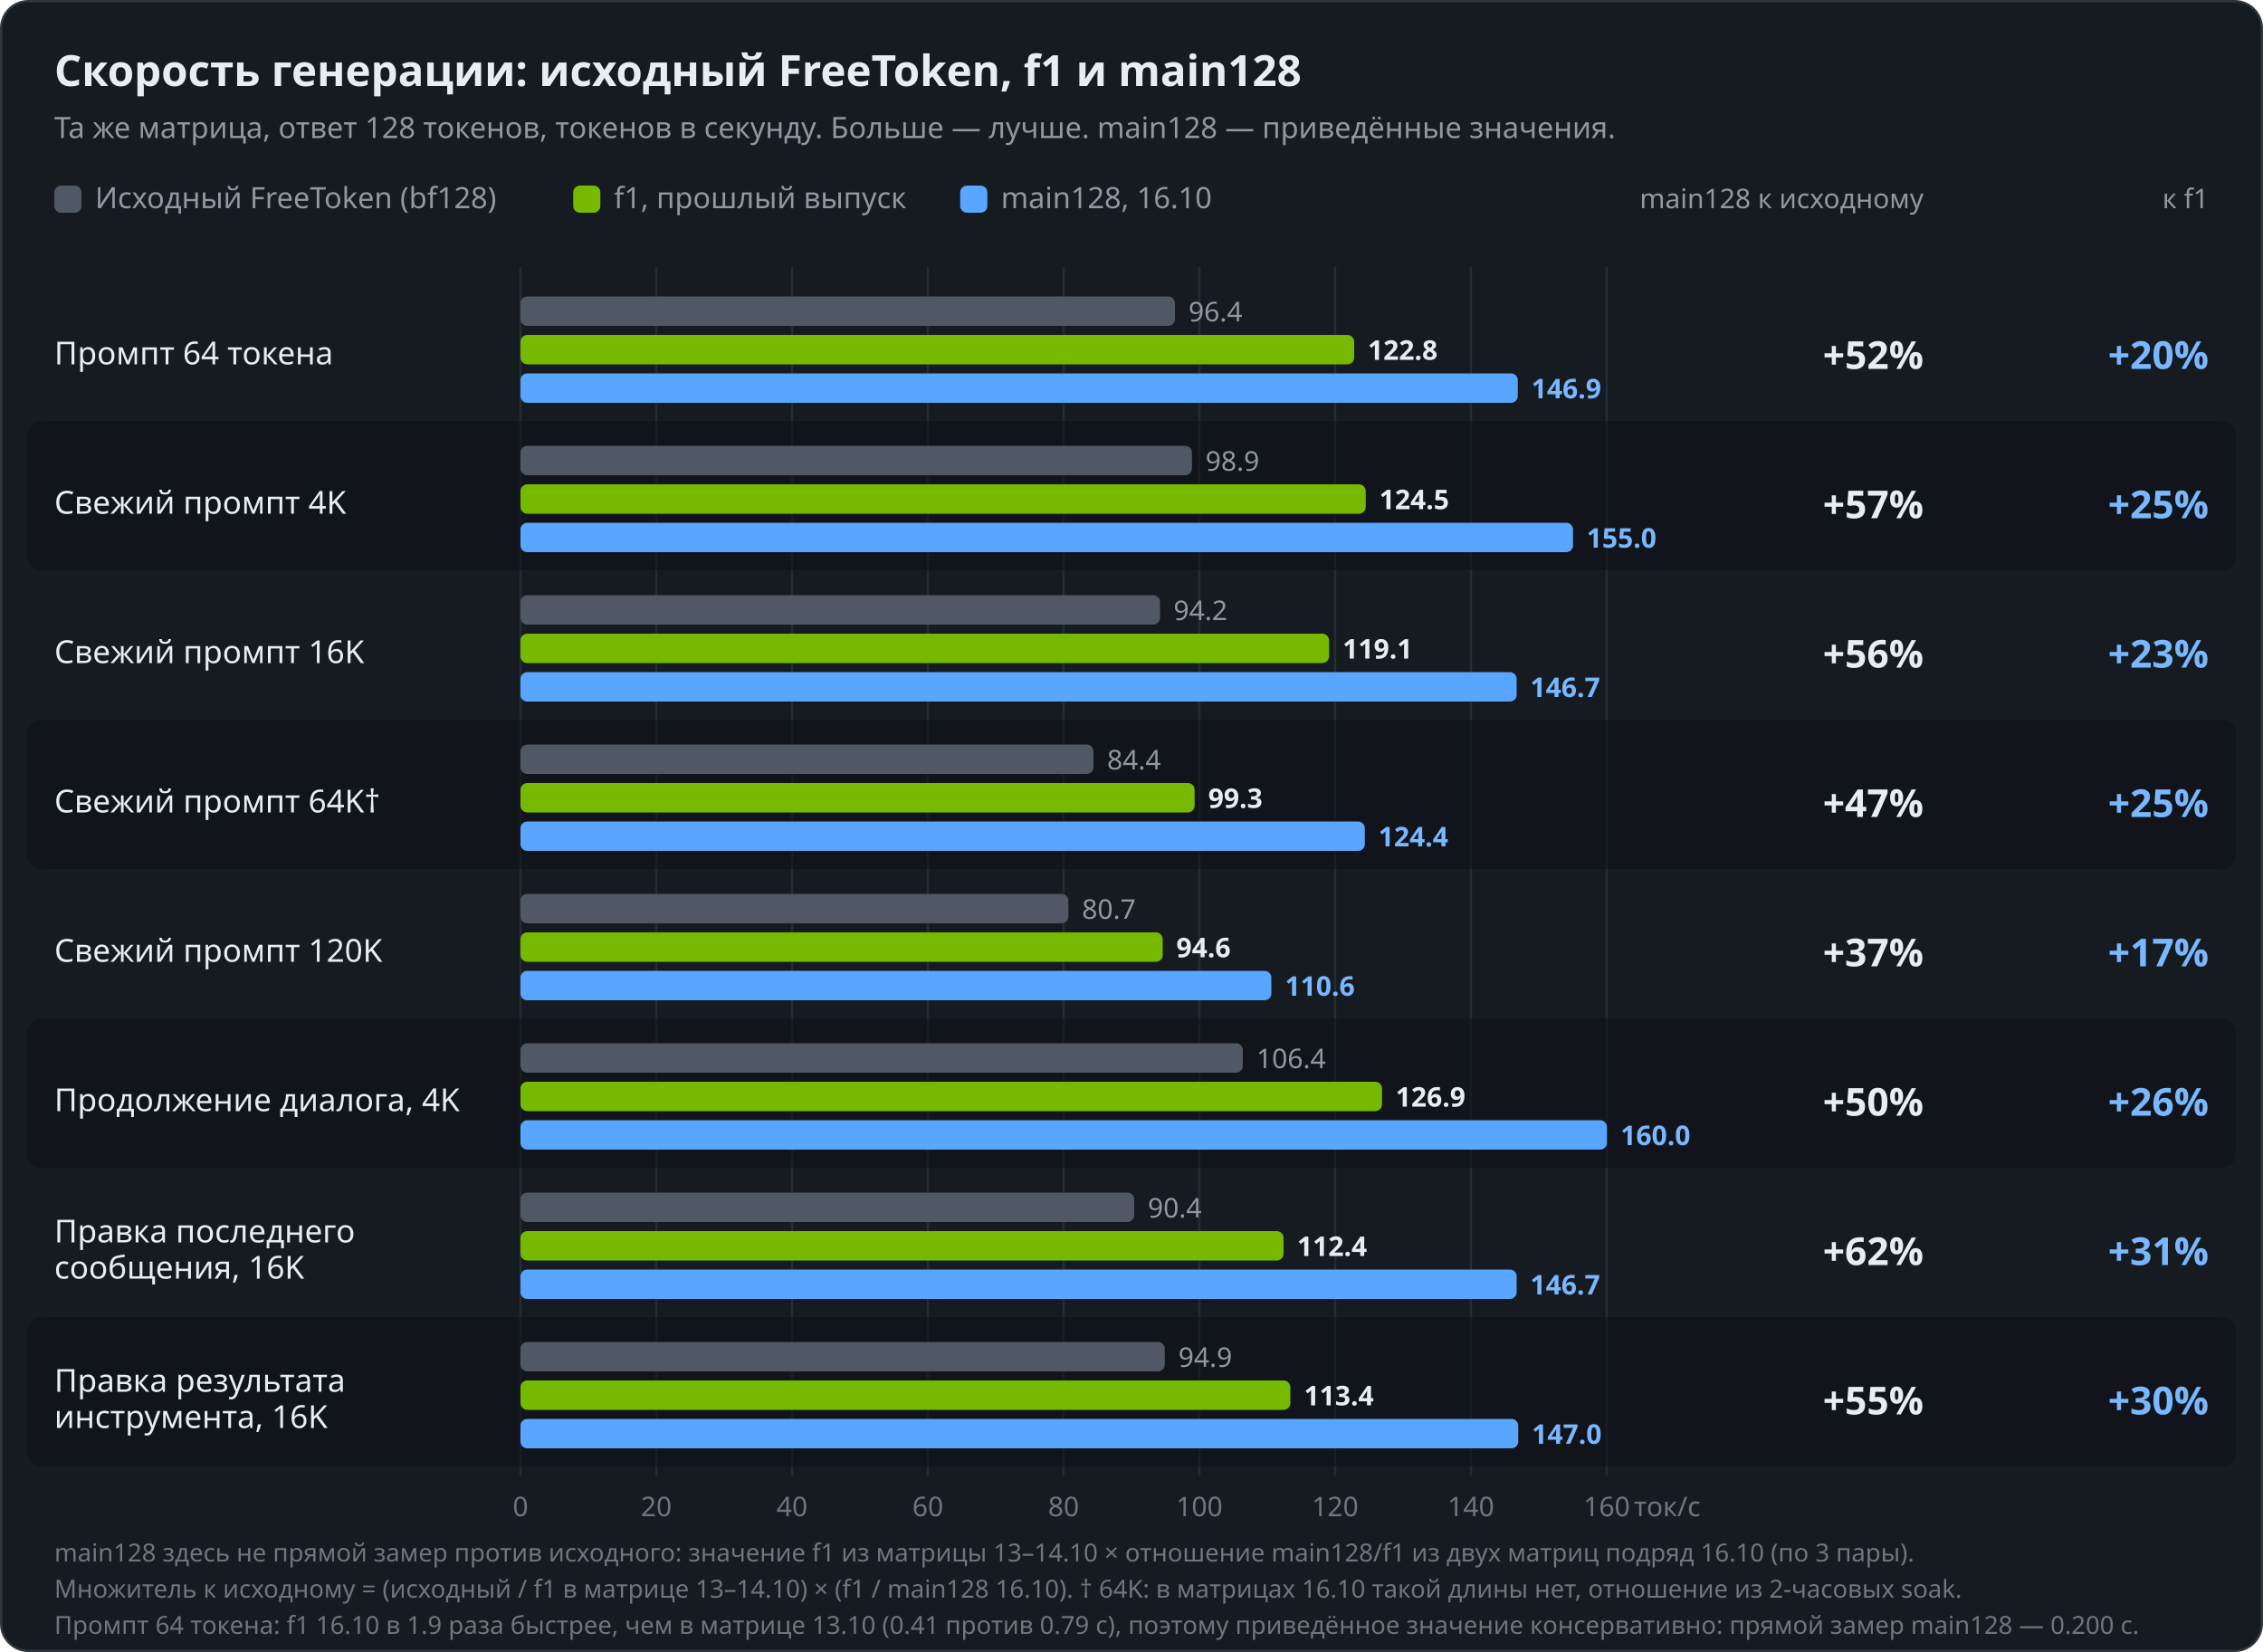
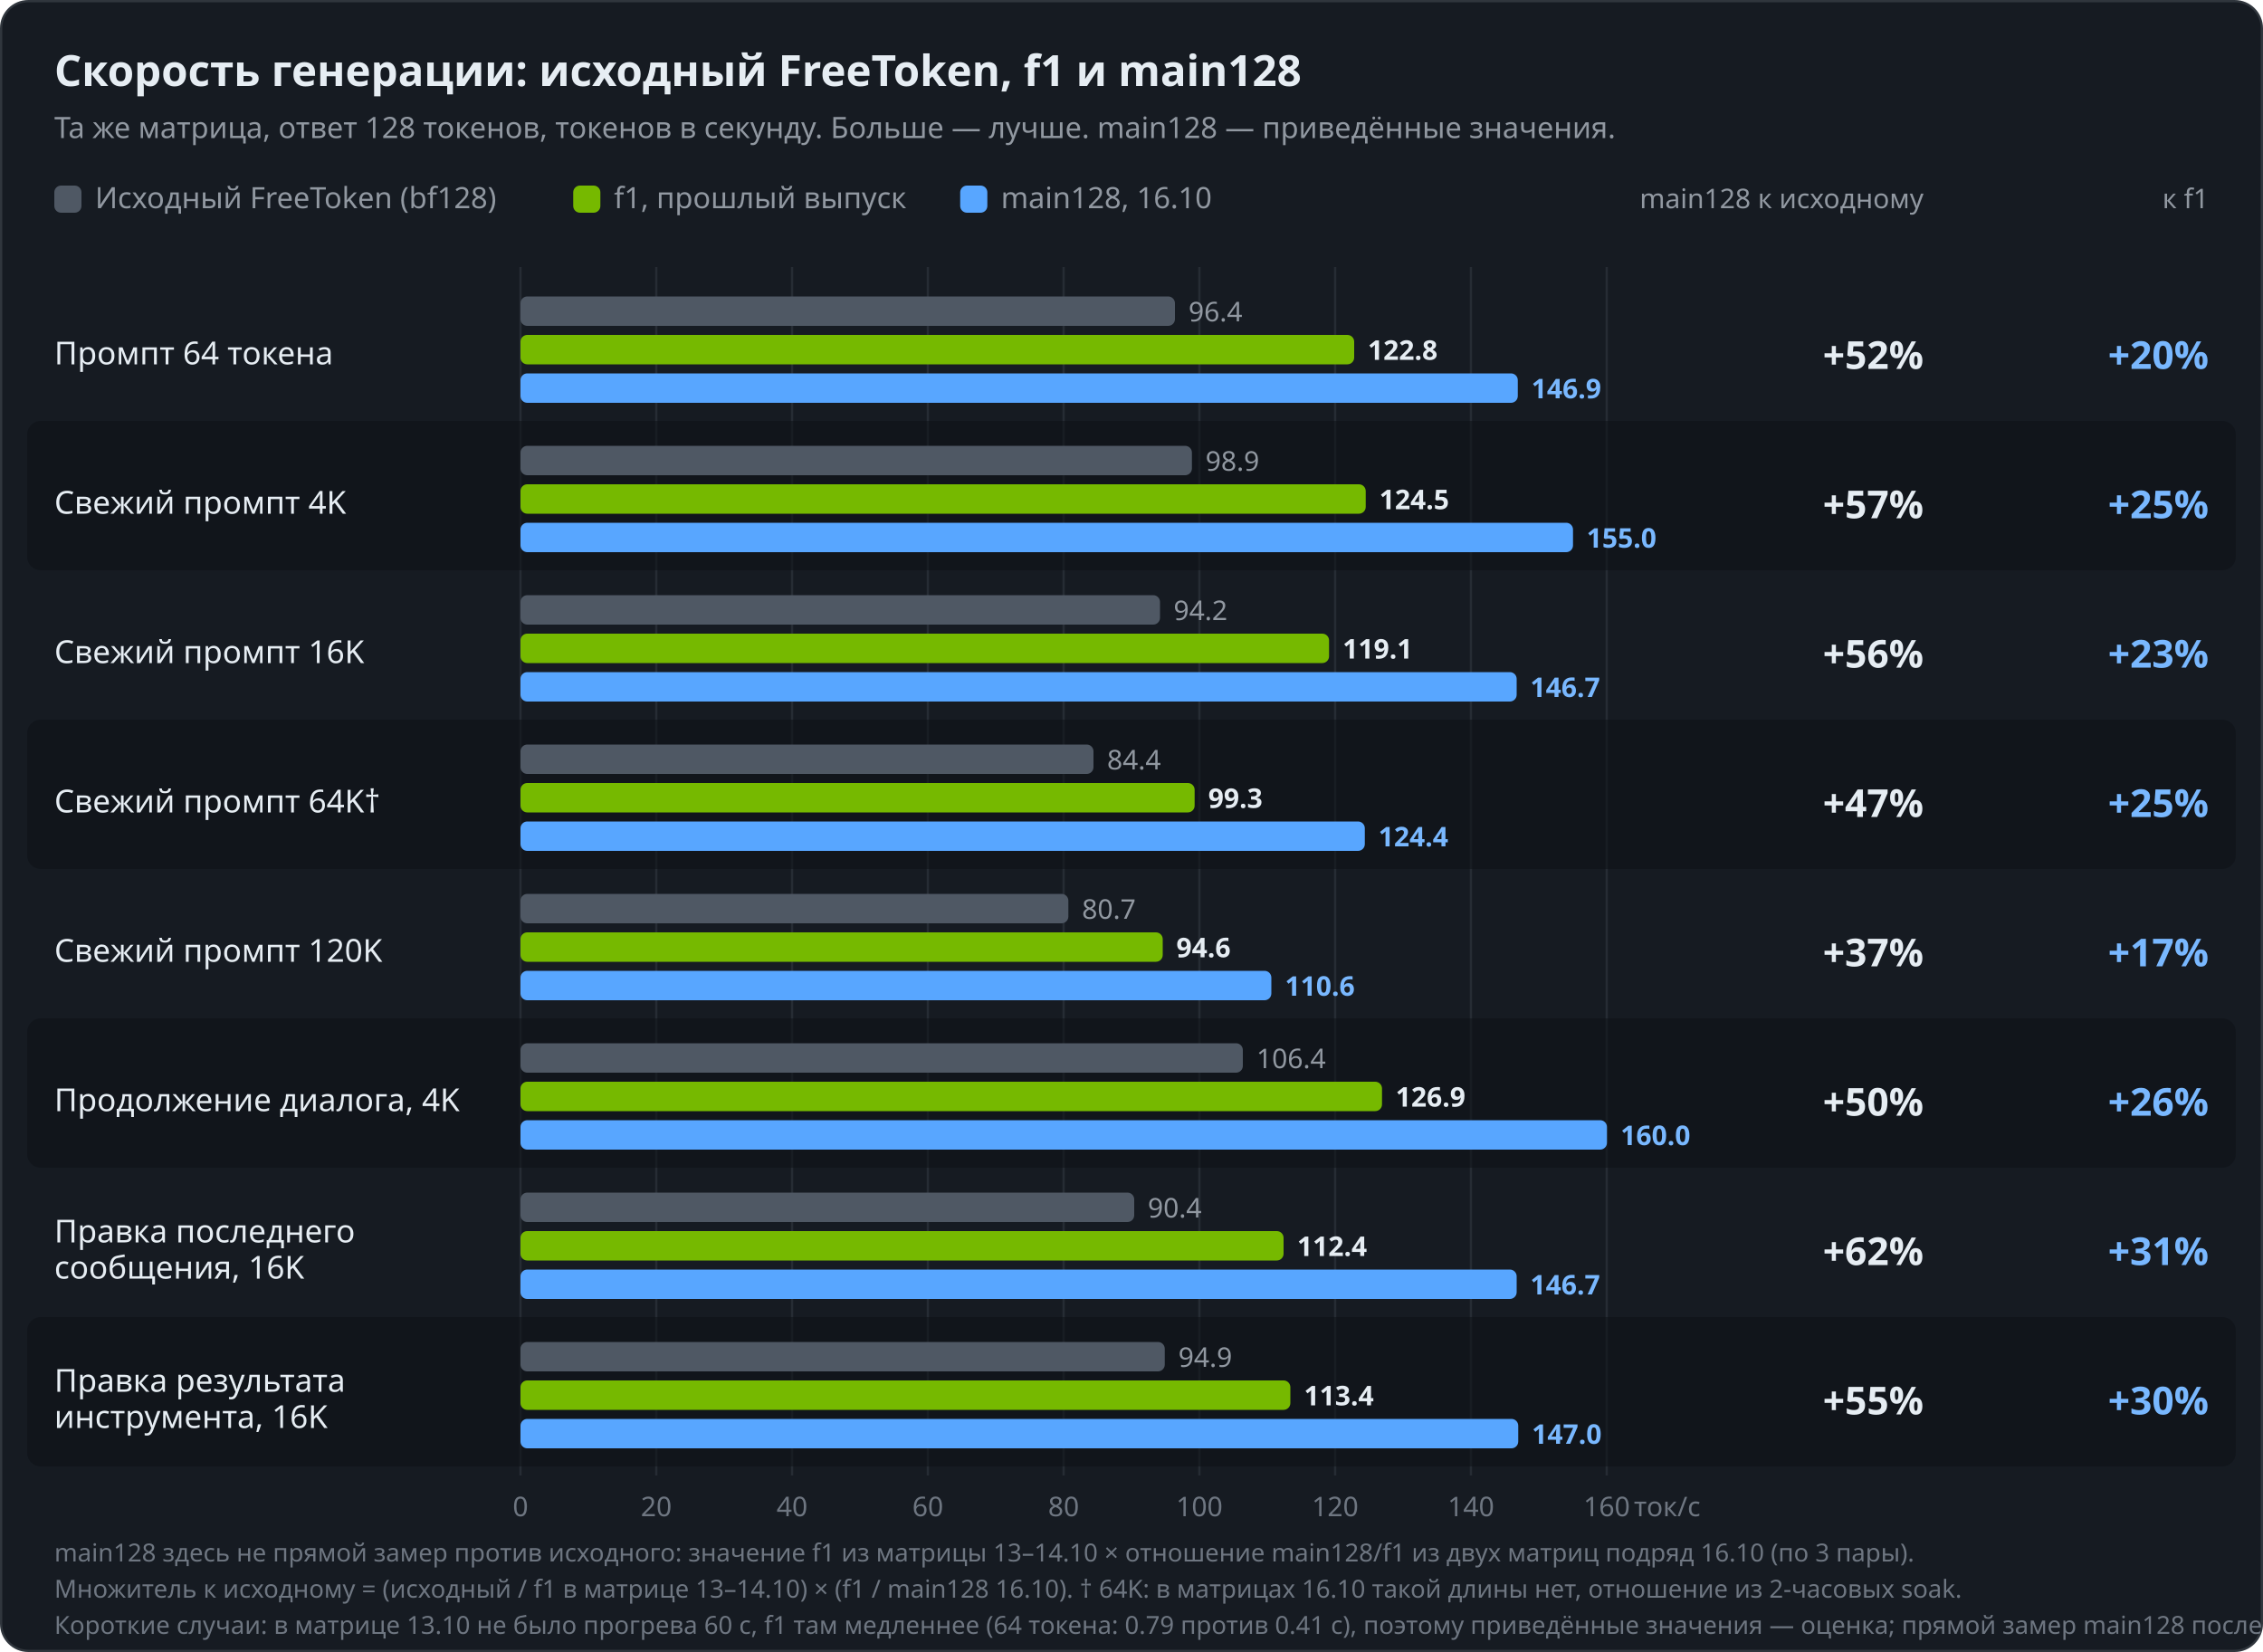
<svg xmlns="http://www.w3.org/2000/svg" width="1000" height="730" viewBox="0 0 1000 730" font-family="-apple-system,BlinkMacSystemFont,'Segoe UI','Noto Sans',Helvetica,Arial,sans-serif" role="img" aria-label="Скорость генерации: исходный FreeToken, f1 и main128">
  <rect x="0.5" y="0.5" width="999" height="729" rx="12" fill="#161b22" stroke="#30363d" />
  <text x="24.0" y="38.0" font-size="19" fill="#e6edf3" text-anchor="start" font-weight="600">Скорость генерации: исходный FreeToken, f1 и main128</text>
  <text x="24.0" y="61.0" font-size="13" fill="#9198a1" text-anchor="start">Та же матрица, ответ 128 токенов, токенов в секунду. Больше — лучше. main128 — приведённые значения.</text>
  <rect x="24.0" y="82.0" width="12.0" height="12.0" rx="3" fill="#4f5864" />
  <text x="42.0" y="92.0" font-size="13" fill="#9198a1" text-anchor="start">Исходный FreeToken (bf128)</text>
  <rect x="253.3" y="82.0" width="12.0" height="12.0" rx="3" fill="#76b900" />
  <text x="271.3" y="92.0" font-size="13" fill="#9198a1" text-anchor="start">f1, прошлый выпуск</text>
  <rect x="424.3" y="82.0" width="12.0" height="12.0" rx="3" fill="#58a6ff" />
  <text x="442.3" y="92.0" font-size="13" fill="#9198a1" text-anchor="start">main128, 16.10</text>
  <text x="850.0" y="92.0" font-size="12" fill="#9198a1" text-anchor="end">main128 к исходному</text>
  <text x="976.0" y="92.0" font-size="12" fill="#9198a1" text-anchor="end">к f1</text>
  <line x1="230.0" y1="118.0" x2="230.0" y2="652.0" stroke="#262c34" stroke-width="1" />
  <text x="230.0" y="670.0" font-size="12" fill="#6e7681" text-anchor="middle">0</text>
  <line x1="290.0" y1="118.0" x2="290.0" y2="652.0" stroke="#262c34" stroke-width="1" />
  <text x="290.0" y="670.0" font-size="12" fill="#6e7681" text-anchor="middle">20</text>
  <line x1="350.0" y1="118.0" x2="350.0" y2="652.0" stroke="#262c34" stroke-width="1" />
  <text x="350.0" y="670.0" font-size="12" fill="#6e7681" text-anchor="middle">40</text>
  <line x1="410.0" y1="118.0" x2="410.0" y2="652.0" stroke="#262c34" stroke-width="1" />
  <text x="410.0" y="670.0" font-size="12" fill="#6e7681" text-anchor="middle">60</text>
  <line x1="470.0" y1="118.0" x2="470.0" y2="652.0" stroke="#262c34" stroke-width="1" />
  <text x="470.0" y="670.0" font-size="12" fill="#6e7681" text-anchor="middle">80</text>
  <line x1="530.0" y1="118.0" x2="530.0" y2="652.0" stroke="#262c34" stroke-width="1" />
  <text x="530.0" y="670.0" font-size="12" fill="#6e7681" text-anchor="middle">100</text>
  <line x1="590.0" y1="118.0" x2="590.0" y2="652.0" stroke="#262c34" stroke-width="1" />
  <text x="590.0" y="670.0" font-size="12" fill="#6e7681" text-anchor="middle">120</text>
  <line x1="650.0" y1="118.0" x2="650.0" y2="652.0" stroke="#262c34" stroke-width="1" />
  <text x="650.0" y="670.0" font-size="12" fill="#6e7681" text-anchor="middle">140</text>
  <line x1="710.0" y1="118.0" x2="710.0" y2="652.0" stroke="#262c34" stroke-width="1" />
  <text x="710.0" y="670.0" font-size="12" fill="#6e7681" text-anchor="middle">160</text>
  <text x="722.0" y="670.0" font-size="12" fill="#6e7681" text-anchor="start">ток/с</text>
  <text x="24.0" y="161.0" font-size="14" fill="#e6edf3" text-anchor="start">Промпт 64 токена</text>
  <rect x="230.0" y="131.0" width="289.2" height="13.0" rx="3" fill="#4f5864" />
  <text x="525.2" y="142.0" font-size="12" fill="#9198a1" text-anchor="start">96.4</text>
  <rect x="230.0" y="148.0" width="368.4" height="13.0" rx="3" fill="#76b900" />
  <text x="604.4" y="159.0" font-size="12" fill="#e6edf3" text-anchor="start" font-weight="600">122.8</text>
  <rect x="230.0" y="165.0" width="440.7" height="13.0" rx="3" fill="#58a6ff" />
  <text x="676.7" y="176.0" font-size="12" fill="#79b8ff" text-anchor="start" font-weight="600">146.9</text>
  <text x="850.0" y="163.0" font-size="17" fill="#e6edf3" text-anchor="end" font-weight="700">+52%</text>
  <text x="976.0" y="163.0" font-size="17" fill="#79b8ff" text-anchor="end" font-weight="700">+20%</text>
  <rect x="12.0" y="186.0" width="976.0" height="66.0" rx="6" fill="#0d1117" fill-opacity="0.55" />
  <text x="24.0" y="227.0" font-size="14" fill="#e6edf3" text-anchor="start">Свежий промпт 4K</text>
  <rect x="230.0" y="197.0" width="296.7" height="13.0" rx="3" fill="#4f5864" />
  <text x="532.7" y="208.0" font-size="12" fill="#9198a1" text-anchor="start">98.9</text>
  <rect x="230.0" y="214.0" width="373.5" height="13.0" rx="3" fill="#76b900" />
  <text x="609.5" y="225.0" font-size="12" fill="#e6edf3" text-anchor="start" font-weight="600">124.5</text>
  <rect x="230.0" y="231.0" width="465.1" height="13.0" rx="3" fill="#58a6ff" />
  <text x="701.1" y="242.0" font-size="12" fill="#79b8ff" text-anchor="start" font-weight="600">155.0</text>
  <text x="850.0" y="229.0" font-size="17" fill="#e6edf3" text-anchor="end" font-weight="700">+57%</text>
  <text x="976.0" y="229.0" font-size="17" fill="#79b8ff" text-anchor="end" font-weight="700">+25%</text>
  <text x="24.0" y="293.0" font-size="14" fill="#e6edf3" text-anchor="start">Свежий промпт 16K</text>
  <rect x="230.0" y="263.0" width="282.6" height="13.0" rx="3" fill="#4f5864" />
  <text x="518.6" y="274.0" font-size="12" fill="#9198a1" text-anchor="start">94.2</text>
  <rect x="230.0" y="280.0" width="357.3" height="13.0" rx="3" fill="#76b900" />
  <text x="593.3" y="291.0" font-size="12" fill="#e6edf3" text-anchor="start" font-weight="600">119.1</text>
  <rect x="230.0" y="297.0" width="440.2" height="13.0" rx="3" fill="#58a6ff" />
  <text x="676.2" y="308.0" font-size="12" fill="#79b8ff" text-anchor="start" font-weight="600">146.7</text>
  <text x="850.0" y="295.0" font-size="17" fill="#e6edf3" text-anchor="end" font-weight="700">+56%</text>
  <text x="976.0" y="295.0" font-size="17" fill="#79b8ff" text-anchor="end" font-weight="700">+23%</text>
  <rect x="12.0" y="318.0" width="976.0" height="66.0" rx="6" fill="#0d1117" fill-opacity="0.55" />
  <text x="24.0" y="359.0" font-size="14" fill="#e6edf3" text-anchor="start">Свежий промпт 64K†</text>
  <rect x="230.0" y="329.0" width="253.2" height="13.0" rx="3" fill="#4f5864" />
  <text x="489.2" y="340.0" font-size="12" fill="#9198a1" text-anchor="start">84.4</text>
  <rect x="230.0" y="346.0" width="297.9" height="13.0" rx="3" fill="#76b900" />
  <text x="533.9" y="357.0" font-size="12" fill="#e6edf3" text-anchor="start" font-weight="600">99.3</text>
  <rect x="230.0" y="363.0" width="373.1" height="13.0" rx="3" fill="#58a6ff" />
  <text x="609.1" y="374.0" font-size="12" fill="#79b8ff" text-anchor="start" font-weight="600">124.4</text>
  <text x="850.0" y="361.0" font-size="17" fill="#e6edf3" text-anchor="end" font-weight="700">+47%</text>
  <text x="976.0" y="361.0" font-size="17" fill="#79b8ff" text-anchor="end" font-weight="700">+25%</text>
  <text x="24.0" y="425.0" font-size="14" fill="#e6edf3" text-anchor="start">Свежий промпт 120K</text>
  <rect x="230.0" y="395.0" width="242.1" height="13.0" rx="3" fill="#4f5864" />
  <text x="478.1" y="406.0" font-size="12" fill="#9198a1" text-anchor="start">80.7</text>
  <rect x="230.0" y="412.0" width="283.8" height="13.0" rx="3" fill="#76b900" />
  <text x="519.8" y="423.0" font-size="12" fill="#e6edf3" text-anchor="start" font-weight="600">94.6</text>
  <rect x="230.0" y="429.0" width="331.8" height="13.0" rx="3" fill="#58a6ff" />
  <text x="567.8" y="440.0" font-size="12" fill="#79b8ff" text-anchor="start" font-weight="600">110.6</text>
  <text x="850.0" y="427.0" font-size="17" fill="#e6edf3" text-anchor="end" font-weight="700">+37%</text>
  <text x="976.0" y="427.0" font-size="17" fill="#79b8ff" text-anchor="end" font-weight="700">+17%</text>
  <rect x="12.0" y="450.0" width="976.0" height="66.0" rx="6" fill="#0d1117" fill-opacity="0.55" />
  <text x="24.0" y="491.0" font-size="14" fill="#e6edf3" text-anchor="start">Продолжение диалога, 4K</text>
  <rect x="230.0" y="461.0" width="319.2" height="13.0" rx="3" fill="#4f5864" />
  <text x="555.2" y="472.0" font-size="12" fill="#9198a1" text-anchor="start">106.4</text>
  <rect x="230.0" y="478.0" width="380.7" height="13.0" rx="3" fill="#76b900" />
  <text x="616.7" y="489.0" font-size="12" fill="#e6edf3" text-anchor="start" font-weight="600">126.9</text>
  <rect x="230.0" y="495.0" width="480.1" height="13.0" rx="3" fill="#58a6ff" />
  <text x="716.1" y="506.0" font-size="12" fill="#79b8ff" text-anchor="start" font-weight="600">160.0</text>
  <text x="850.0" y="493.0" font-size="17" fill="#e6edf3" text-anchor="end" font-weight="700">+50%</text>
  <text x="976.0" y="493.0" font-size="17" fill="#79b8ff" text-anchor="end" font-weight="700">+26%</text>
  <text x="24.0" y="549.0" font-size="14" fill="#e6edf3" text-anchor="start">Правка последнего</text>
  <text x="24.0" y="565.0" font-size="14" fill="#e6edf3" text-anchor="start">сообщения, 16K</text>
  <rect x="230.0" y="527.0" width="271.2" height="13.0" rx="3" fill="#4f5864" />
  <text x="507.2" y="538.0" font-size="12" fill="#9198a1" text-anchor="start">90.4</text>
  <rect x="230.0" y="544.0" width="337.2" height="13.0" rx="3" fill="#76b900" />
  <text x="573.2" y="555.0" font-size="12" fill="#e6edf3" text-anchor="start" font-weight="600">112.4</text>
  <rect x="230.0" y="561.0" width="440.2" height="13.0" rx="3" fill="#58a6ff" />
  <text x="676.2" y="572.0" font-size="12" fill="#79b8ff" text-anchor="start" font-weight="600">146.7</text>
  <text x="850.0" y="559.0" font-size="17" fill="#e6edf3" text-anchor="end" font-weight="700">+62%</text>
  <text x="976.0" y="559.0" font-size="17" fill="#79b8ff" text-anchor="end" font-weight="700">+31%</text>
  <rect x="12.0" y="582.0" width="976.0" height="66.0" rx="6" fill="#0d1117" fill-opacity="0.55" />
  <text x="24.0" y="615.0" font-size="14" fill="#e6edf3" text-anchor="start">Правка результата</text>
  <text x="24.0" y="631.0" font-size="14" fill="#e6edf3" text-anchor="start">инструмента, 16K</text>
  <rect x="230.0" y="593.0" width="284.7" height="13.0" rx="3" fill="#4f5864" />
  <text x="520.7" y="604.0" font-size="12" fill="#9198a1" text-anchor="start">94.9</text>
  <rect x="230.0" y="610.0" width="340.2" height="13.0" rx="3" fill="#76b900" />
  <text x="576.2" y="621.0" font-size="12" fill="#e6edf3" text-anchor="start" font-weight="600">113.4</text>
  <rect x="230.0" y="627.0" width="440.9" height="13.0" rx="3" fill="#58a6ff" />
  <text x="676.9" y="638.0" font-size="12" fill="#79b8ff" text-anchor="start" font-weight="600">147.0</text>
  <text x="850.0" y="625.0" font-size="17" fill="#e6edf3" text-anchor="end" font-weight="700">+55%</text>
  <text x="976.0" y="625.0" font-size="17" fill="#79b8ff" text-anchor="end" font-weight="700">+30%</text>
  <text x="24.0" y="690.0" font-size="11" fill="#6e7681" text-anchor="start">main128 здесь не прямой замер против исходного: значение f1 из матрицы 13–14.10 × отношение main128/f1 из двух матриц подряд 16.10 (по 3 пары).</text>
  <text x="24.0" y="706.0" font-size="11" fill="#6e7681" text-anchor="start">Множитель к исходному = (исходный / f1 в матрице 13–14.10) × (f1 / main128 16.10). † 64K: в матрицах 16.10 такой длины нет, отношение из 2-часовых soak.</text>
-   <text x="24.0" y="722.0" font-size="11" fill="#6e7681" text-anchor="start">Промпт 64 токена: f1 16.10 в 1.9 раза быстрее, чем в матрице 13.10 (0.41 против 0.79 с), поэтому приведённое значение консервативно: прямой замер main128 — 0.200 с.</text>
+   <text x="24.0" y="722.0" font-size="11" fill="#6e7681" text-anchor="start">Короткие случаи: в матрице 13.10 не было прогрева 60 с, f1 там медленнее (64 токена: 0.79 против 0.41 с), поэтому приведённые значения — оценка; прямой замер main128 после прогрева — 0.200 с.</text>
</svg>
